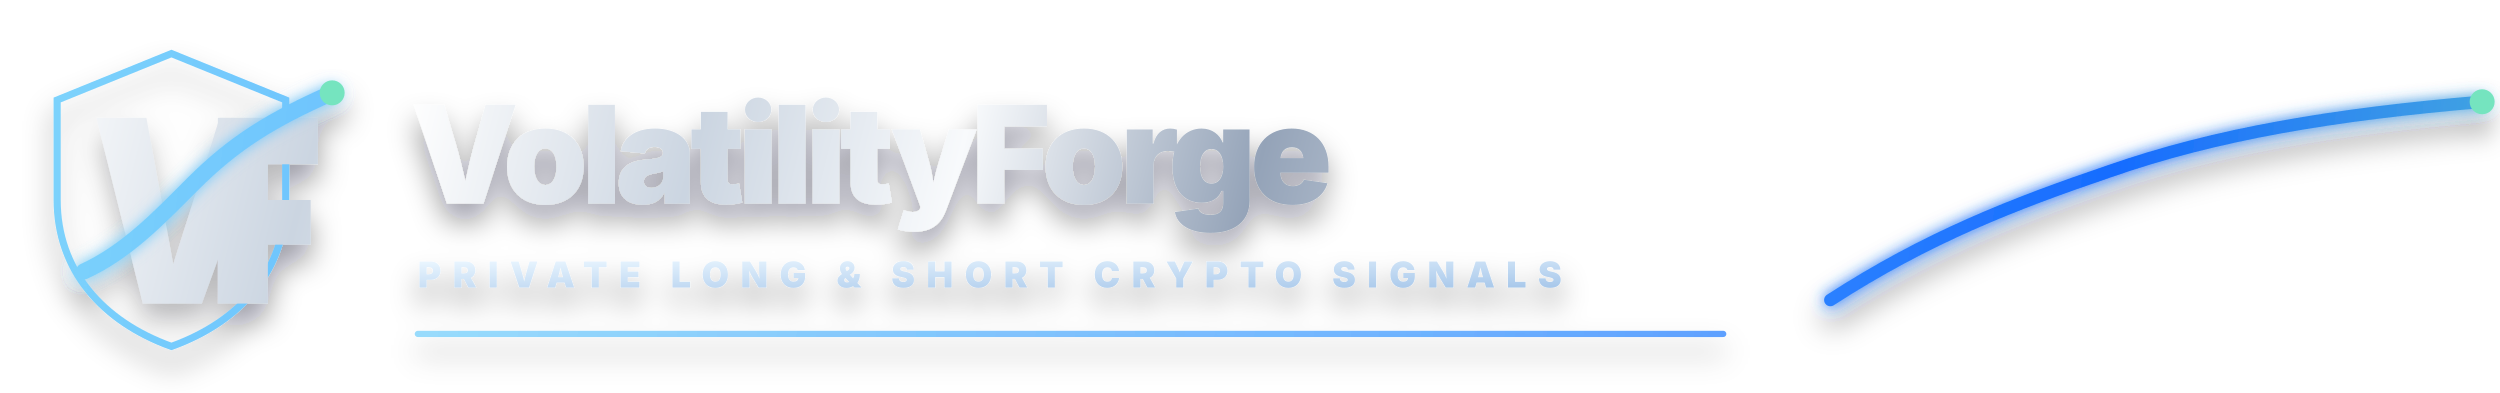
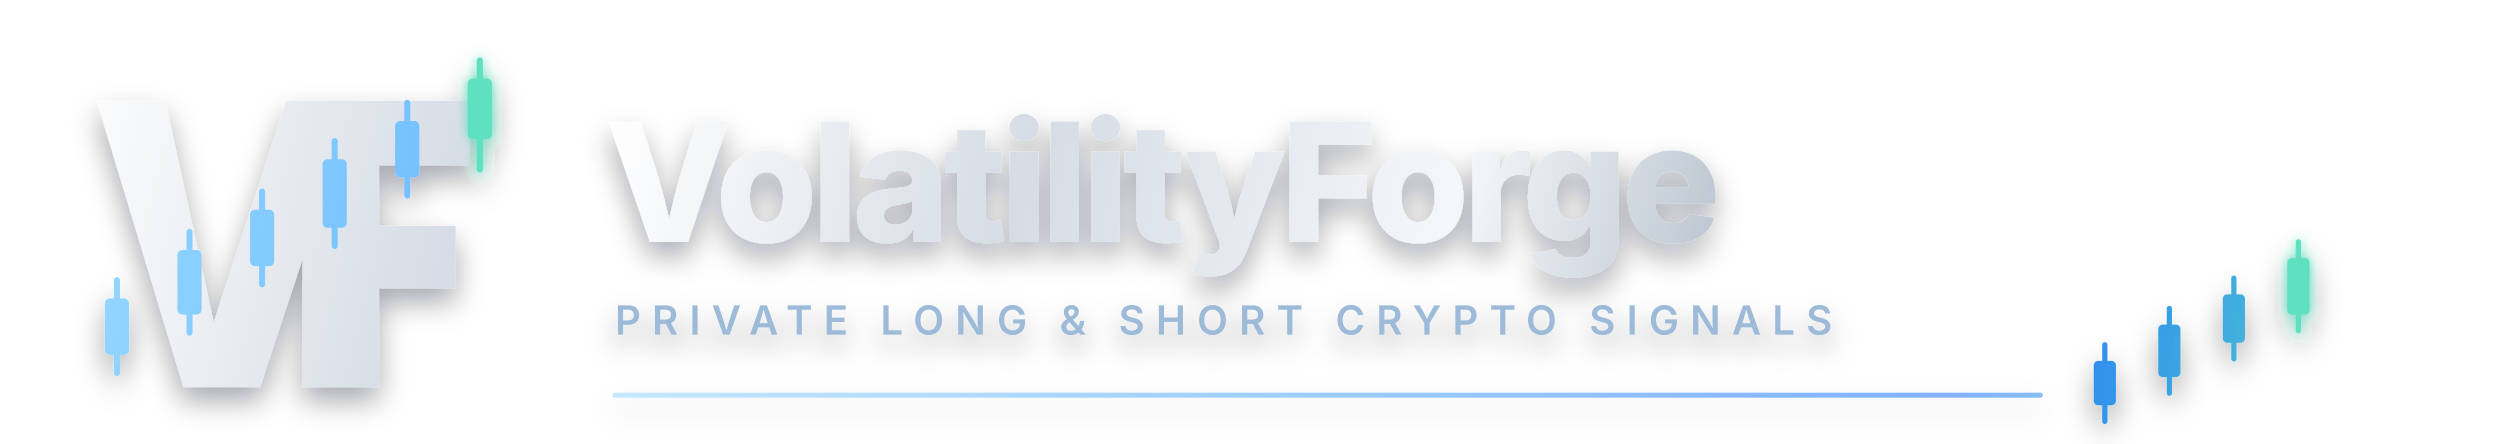
- <svg xmlns="http://www.w3.org/2000/svg" width="1400" height="220" viewBox="0 0 1400 220" fill="none">
+ <svg xmlns="http://www.w3.org/2000/svg" width="1240" height="220" viewBox="0 0 1240 220" fill="none">
  <defs>
-     <linearGradient id="vfBlue" x1="0" y1="30" x2="1390" y2="190" gradientUnits="userSpaceOnUse">
-       <stop offset="0" stop-color="#7DD3FC" />
-       <stop offset="0.38" stop-color="#4DA3FF" />
-       <stop offset="0.68" stop-color="#176CFF" />
-       <stop offset="1" stop-color="#74E4BF" />
+     <linearGradient id="vfBlue" x1="0" y1="0" x2="900" y2="200" gradientUnits="userSpaceOnUse">
+       <stop offset="0" stop-color="#9BDCFF" />
+       <stop offset="0.42" stop-color="#4DA3FF" />
+       <stop offset="0.74" stop-color="#1E72FF" />
+       <stop offset="1" stop-color="#5EE0C0" />
    </linearGradient>
-     <linearGradient id="vfMetal" x1="0" y1="0" x2="880" y2="220" gradientUnits="userSpaceOnUse">
+ 
+ ```
+ <linearGradient id="vfMetal" x1="0" y1="0" x2="820" y2="200" gradientUnits="userSpaceOnUse">
      <stop offset="0" stop-color="#FFFFFF" />
-       <stop offset="0.18" stop-color="#CBD5E1" />
-       <stop offset="0.34" stop-color="#F8FAFC" />
-       <stop offset="0.52" stop-color="#94A3B8" />
-       <stop offset="0.72" stop-color="#E2E8F0" />
-       <stop offset="1" stop-color="#FFFFFF" />
+       <stop offset="0.25" stop-color="#D5DCE5" />
+       <stop offset="0.5" stop-color="#F4F7FA" />
+       <stop offset="0.72" stop-color="#A6B2C0" />
+       <stop offset="1" stop-color="#EEF2F6" />
    </linearGradient>
-     <linearGradient id="vfSubtle" x1="0" y1="0" x2="1" y2="1">
-       <stop offset="0" stop-color="#EAF6FF" />
-       <stop offset="1" stop-color="#A7C7EA" />
-     </linearGradient>
-     <filter id="vfGlow" x="-20%" y="-40%" width="140%" height="180%">
-       <feGaussianBlur stdDeviation="4" result="blur" />
+     <filter id="vfGlow" x="-40%" y="-60%" width="180%" height="220%">
+       <feGaussianBlur stdDeviation="3" result="blur" />
      <feMerge>
        <feMergeNode in="blur" />
        <feMergeNode in="SourceGraphic" />
      </feMerge>
    </filter>
-     <filter id="vfShadow" x="-10%" y="-20%" width="120%" height="150%">
-       <feDropShadow dx="0" dy="10" stdDeviation="8" flood-color="#020617" flood-opacity="0.38" />
+     <filter id="vfShadow" x="-10%" y="-30%" width="120%" height="170%">
+       <feDropShadow dx="0" dy="7" stdDeviation="7" flood-color="#020617" flood-opacity="0.34" />
    </filter>
+ ```
+ 
  </defs>
-   <rect width="1400" height="220" fill="transparent" />
+   <rect width="1240" height="220" fill="transparent" />
  <g filter="url(#vfShadow)">
-     <g transform="translate(22 24)">
-       <path d="M74 6L138 32V88C138 127 113 156 74 170C35 156 10 127 10 88V32L74 6Z" fill="rgba(255,255,255,0.035)" stroke="url(#vfBlue)" stroke-width="4" />
-       <path d="M32 42H60L75 124L101 42H129L91 146H58L32 42Z" fill="url(#vfMetal)" />
-       <path d="M100 42H156V68H128V88H152V113H128V146H100V42Z" fill="url(#vfMetal)" />
-       <path d="M25 128C49 117 67 98 86 79C109 56 130 43 164 28" stroke="url(#vfBlue)" stroke-width="9" stroke-linecap="round" stroke-linejoin="round" filter="url(#vfGlow)" />
-       <circle cx="164" cy="28" r="7" fill="#74E4BF" />
+     <g transform="translate(28 30)">
+       <path d="M20 20H54L78 130L114 20H148L101 162H63L20 20Z" fill="url(#vfMetal)" />
+       <path d="M122 20H205V52H160V82H198V113H160V162H122V20Z" fill="url(#vfMetal)" />
+ 
+ ```
+   <g stroke-linecap="round">
+         <line x1="30" y1="109" x2="30" y2="155" stroke="url(#vfBlue)" stroke-width="3" />
+         <rect x="24" y="118" width="12" height="28" rx="2.5" fill="url(#vfBlue)" />
+         <line x1="66" y1="85" x2="66" y2="135" stroke="url(#vfBlue)" stroke-width="3" />
+         <rect x="60" y="94" width="12" height="32" rx="2.5" fill="url(#vfBlue)" />
+         <line x1="102" y1="65" x2="102" y2="111" stroke="url(#vfBlue)" stroke-width="3" />
+         <rect x="96" y="74" width="12" height="28" rx="2.5" fill="url(#vfBlue)" />
+         <line x1="138" y1="40" x2="138" y2="92" stroke="url(#vfBlue)" stroke-width="3" />
+         <rect x="132" y="49" width="12" height="34" rx="2.5" fill="url(#vfBlue)" />
+         <line x1="174" y1="21" x2="174" y2="67" stroke="url(#vfBlue)" stroke-width="3" />
+         <rect x="168" y="30" width="12" height="28" rx="2.5" fill="url(#vfBlue)" />
+         <g filter="url(#vfGlow)">
+           <line x1="210" y1="0" x2="210" y2="54" stroke="#5EE0C0" stroke-width="3" />
+           <rect x="204" y="9" width="12" height="30" rx="2.5" fill="#5EE0C0" />
+         </g>
+       </g>
    </g>
-     <g transform="translate(230 48)">
-       <text x="0" y="66" fill="url(#vfMetal)" font-family="Inter, Arial, Helvetica, sans-serif" font-size="76" font-weight="900" letter-spacing="-3.5">
-         VolatilityForge
-       </text>
-       <text x="4" y="113" fill="url(#vfSubtle)" font-family="Inter, Arial, Helvetica, sans-serif" font-size="20" font-weight="850" letter-spacing="6.4">
-         PRIVATE LONG &amp; SHORT CRYPTO SIGNALS
-       </text>
-       <path d="M4 139H735" stroke="url(#vfBlue)" stroke-width="3.5" stroke-linecap="round" opacity="0.78" />
-       <path d="M795 120C849 85 898 66 951 48C1011 27 1077 16 1160 9" stroke="url(#vfBlue)" stroke-width="7" stroke-linecap="round" stroke-linejoin="round" filter="url(#vfGlow)" />
-       <circle cx="1160" cy="9" r="7" fill="#74E4BF" />
+     <g transform="translate(300 50)">
+       <text x="0" y="70" fill="url(#vfMetal)" font-family="Inter, 'Segoe UI', Arial, Helvetica, sans-serif" font-size="82" font-weight="800" letter-spacing="-3">VolatilityForge</text>
+       <text x="5" y="116" fill="#9DBBD8" font-family="Inter, 'Segoe UI', Arial, Helvetica, sans-serif" font-size="20" font-weight="600" letter-spacing="5.5">PRIVATE LONG &amp; SHORT CRYPTO SIGNALS</text>
+       <path d="M5 146H712" stroke="url(#vfBlue)" stroke-width="2.5" stroke-linecap="round" opacity="0.55" />
+       <g stroke-linecap="round">
+         <line x1="744" y1="121" x2="744" y2="159" stroke="url(#vfBlue)" stroke-width="2.6" />
+         <rect x="738.5" y="129" width="11" height="22" rx="2.2" fill="url(#vfBlue)" />
+         <line x1="776" y1="103" x2="776" y2="145" stroke="url(#vfBlue)" stroke-width="2.6" />
+         <rect x="770.5" y="111" width="11" height="26" rx="2.2" fill="url(#vfBlue)" />
+         <line x1="808" y1="88" x2="808" y2="128" stroke="url(#vfBlue)" stroke-width="2.6" />
+         <rect x="802.5" y="96" width="11" height="24" rx="2.2" fill="url(#vfBlue)" />
+         <g filter="url(#vfGlow)">
+           <line x1="840" y1="70" x2="840" y2="114" stroke="#5EE0C0" stroke-width="2.6" />
+           <rect x="834.5" y="78" width="11" height="28" rx="2.2" fill="#5EE0C0" />
+         </g>
+       </g>
    </g>
+ ```
+ 
  </g>
</svg>
